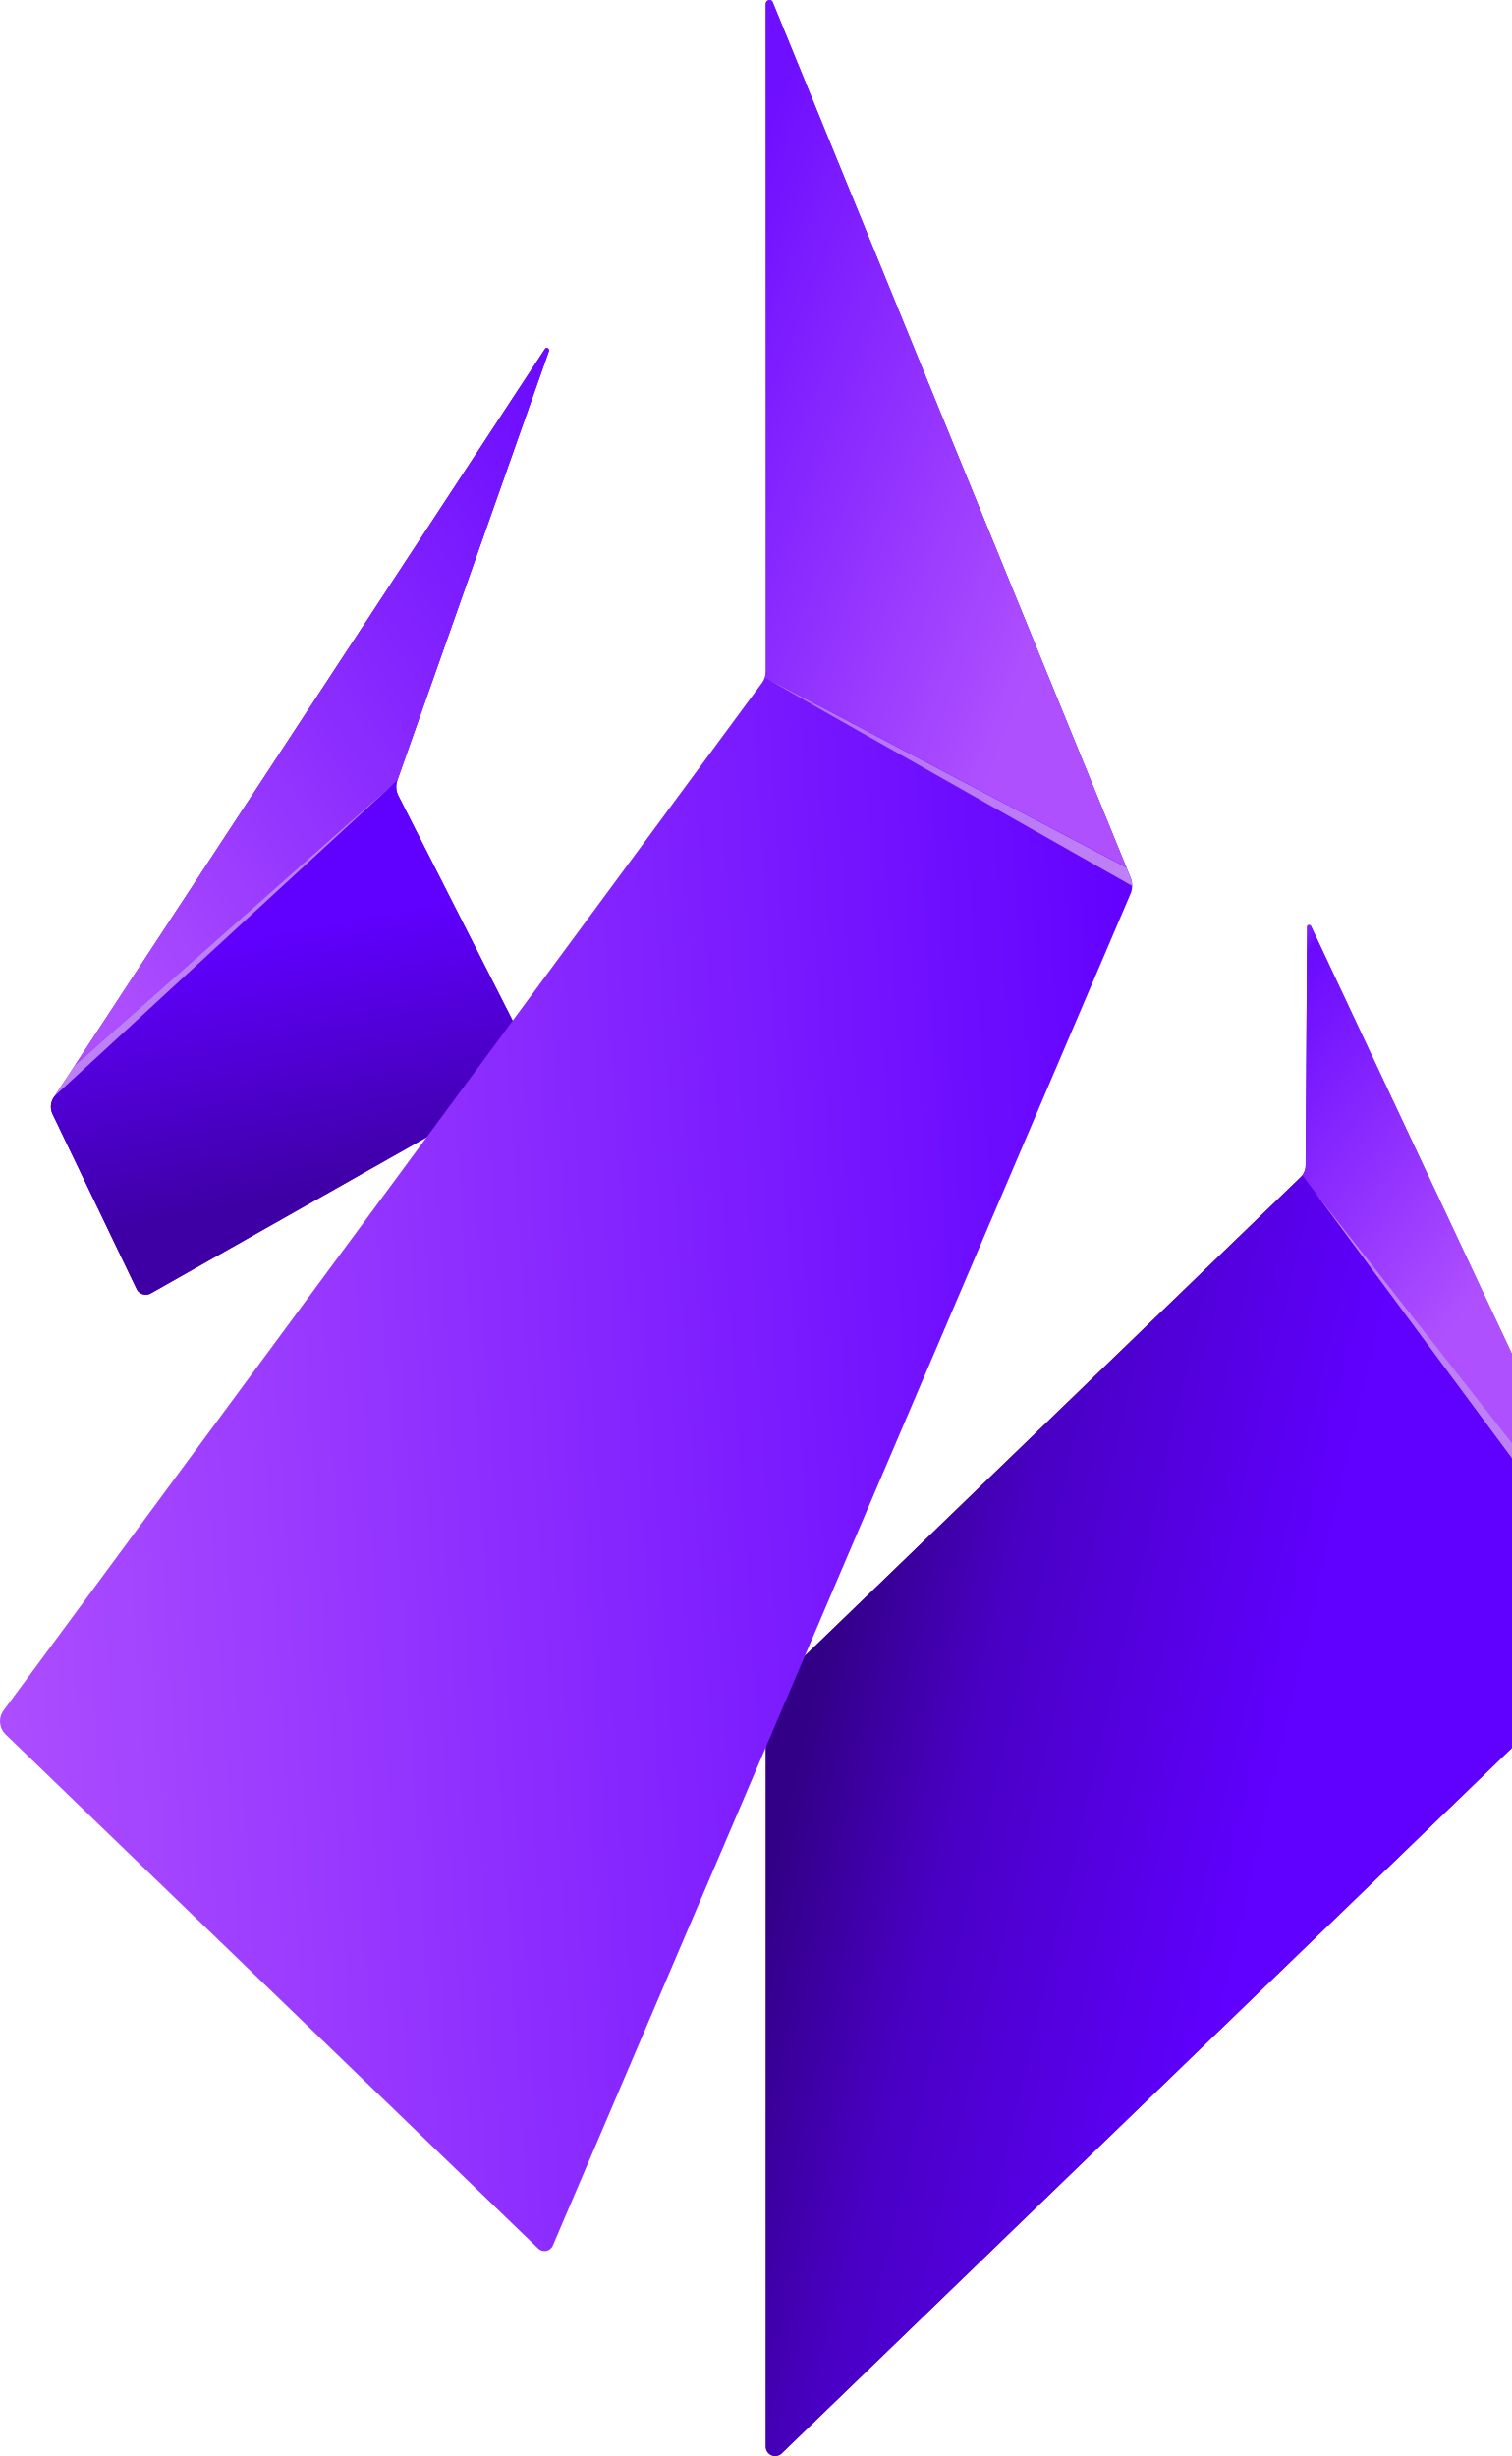
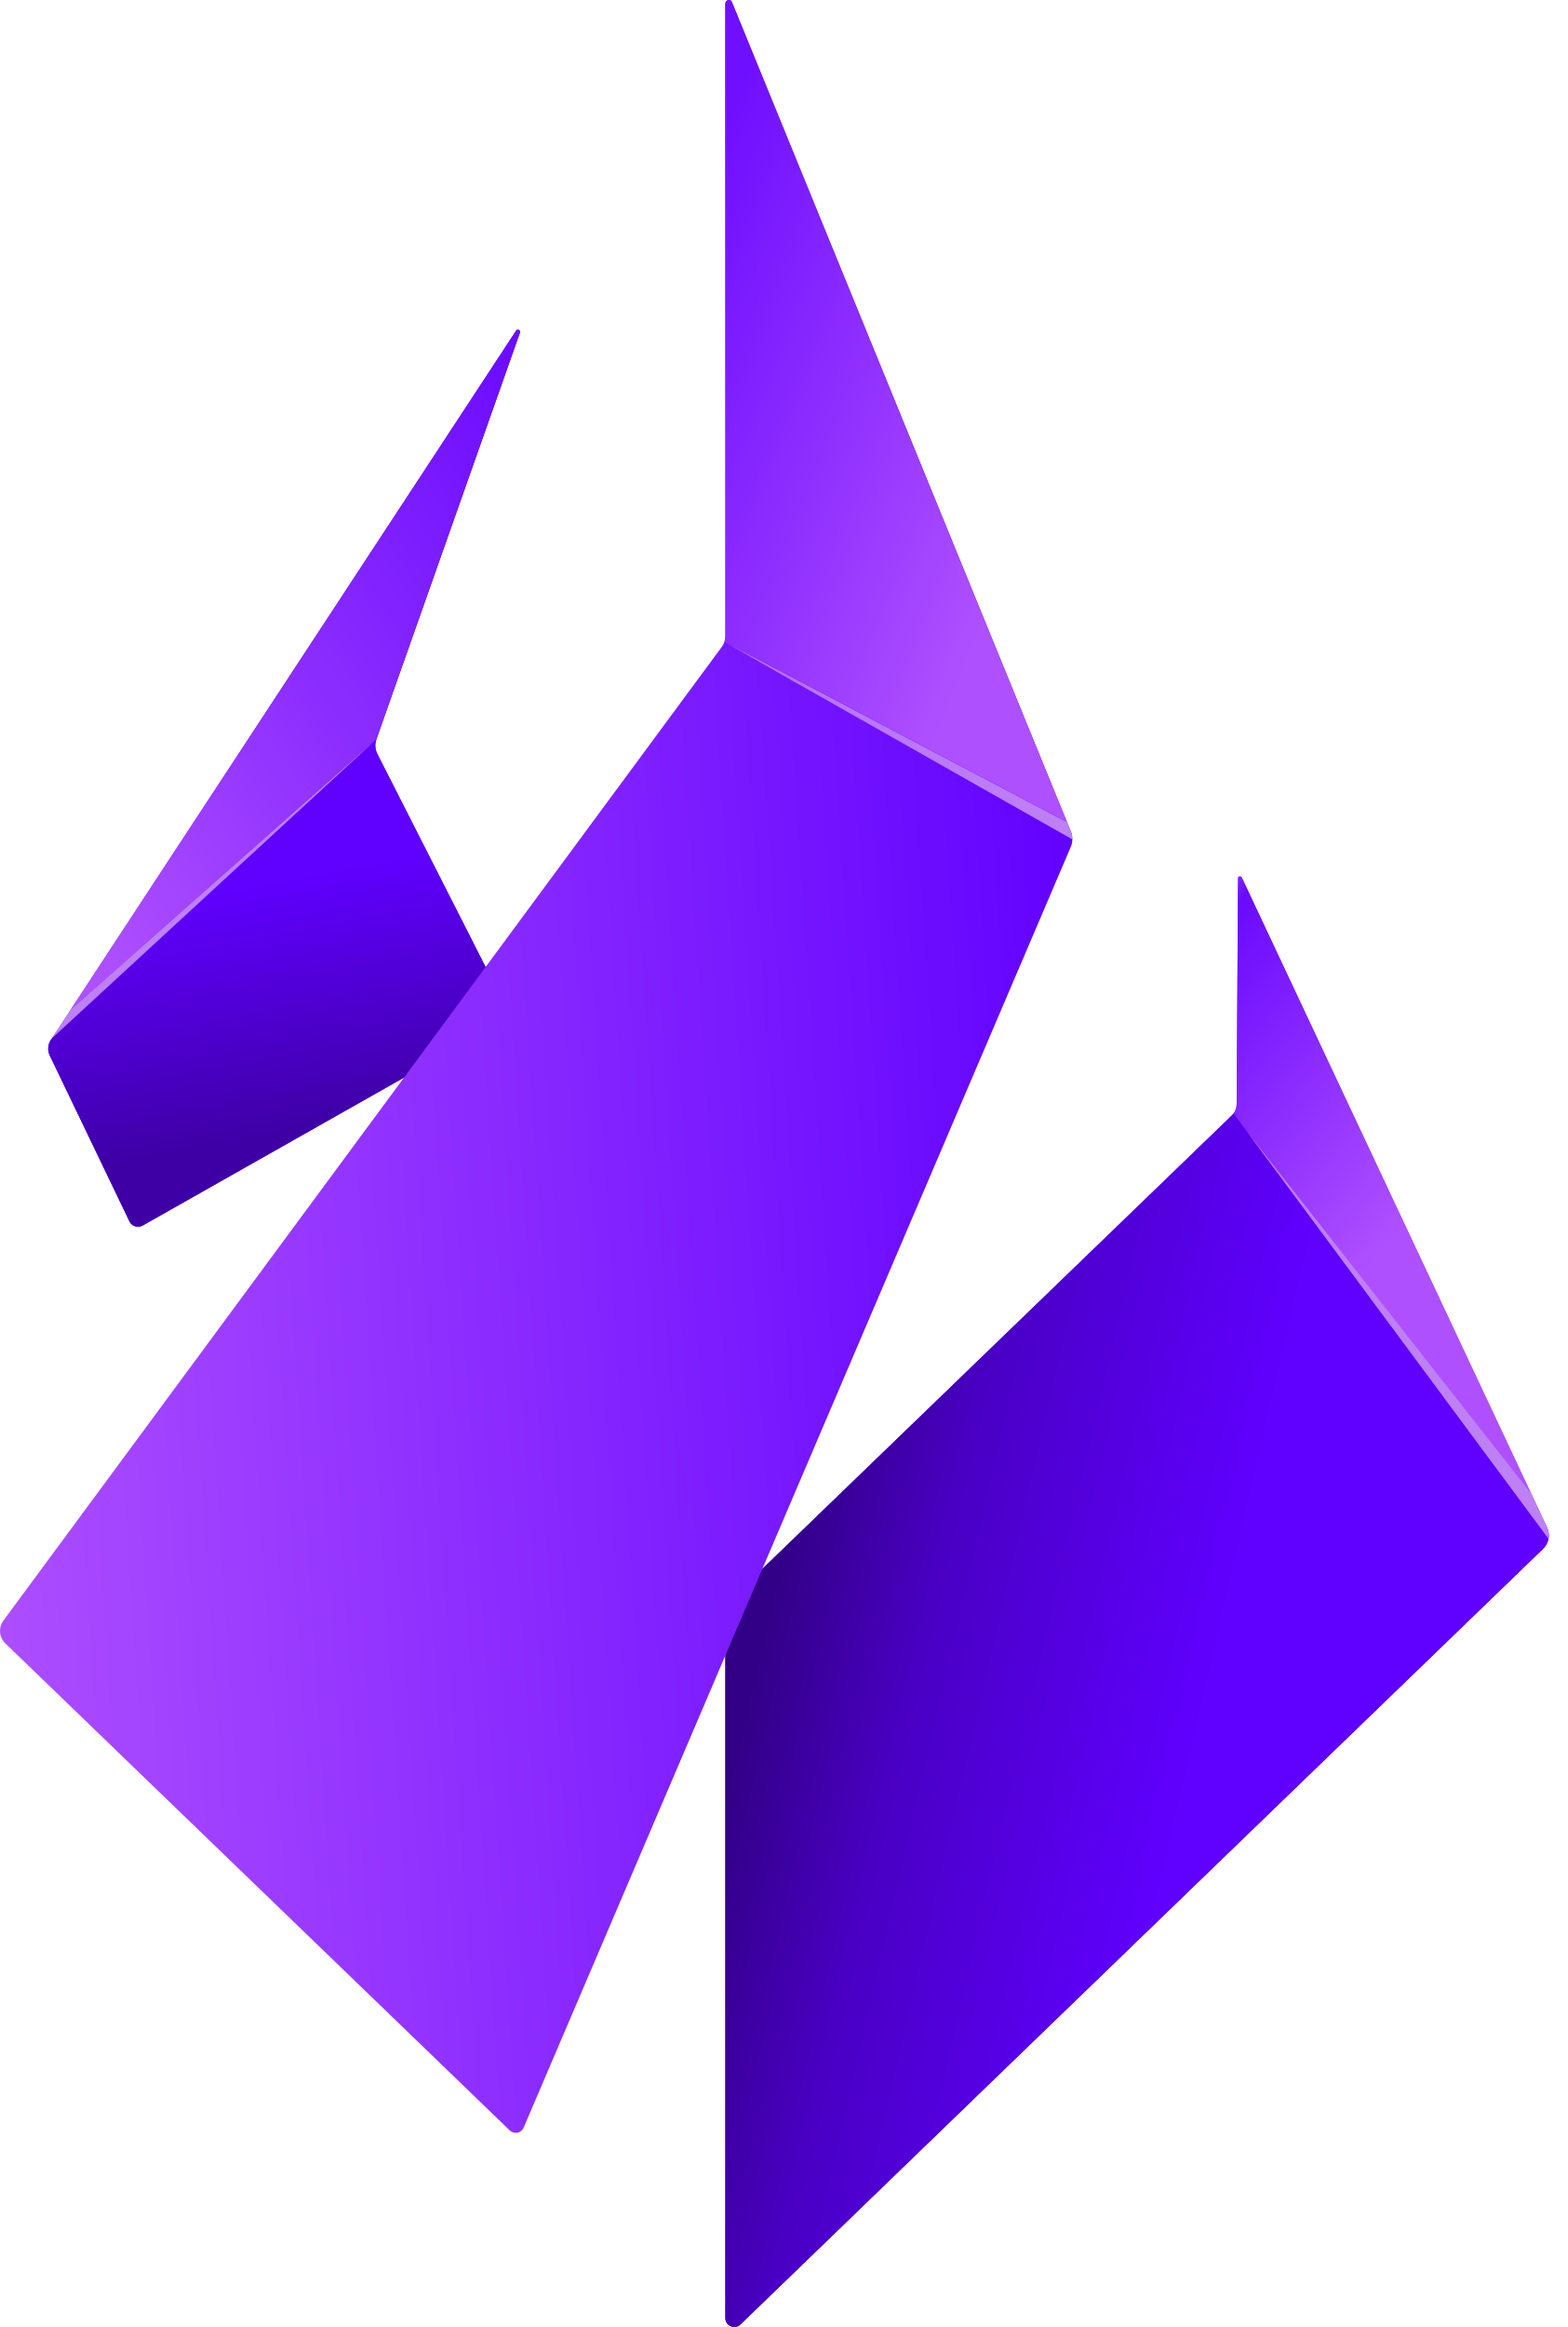
- <svg xmlns="http://www.w3.org/2000/svg" width="100%" height="100%" viewBox="0 0 40 65">
+ <svg xmlns="http://www.w3.org/2000/svg" width="100%" height="100%" viewBox="0 0 43.8 65">
  <defs>
    <linearGradient id="linear-gradient" x1="0.554" y1="0.58" x2="0.052" y2="0.409" gradientUnits="objectBoundingBox">
      <stop offset="0" stop-color="#6000ff" />
      <stop offset="0.651" stop-color="#4900c3" />
      <stop offset="1" stop-color="#320086" />
    </linearGradient>
    <linearGradient id="linear-gradient-2" x1="0.06" y1="-0.087" x2="0.486" y2="0.653" gradientUnits="objectBoundingBox">
      <stop offset="0" stop-color="#6a0aff" />
      <stop offset="0.047" stop-color="#8c2dff" />
      <stop offset="0.102" stop-color="#6a0aff" />
      <stop offset="0.902" stop-color="#af50ff" />
      <stop offset="1" stop-color="#af50ff" />
    </linearGradient>
    <linearGradient id="linear-gradient-3" x1="1.071" y1="0.062" x2="0.095" y2="1.049" gradientUnits="objectBoundingBox">
      <stop offset="0" stop-color="#6a0aff" />
      <stop offset="0.51" stop-color="#8c2dff" />
      <stop offset="0.969" stop-color="#af50ff" />
      <stop offset="1" stop-color="#af50ff" />
    </linearGradient>
    <linearGradient id="linear-gradient-4" x1="0.448" y1="0.297" x2="0.538" y2="0.8" gradientUnits="objectBoundingBox">
      <stop offset="0" stop-color="#6000ff" />
      <stop offset="1" stop-color="#3e00a5" />
    </linearGradient>
    <linearGradient id="linear-gradient-5" x1="-0.529" y1="1.069" x2="1.092" y2="0.86" gradientUnits="objectBoundingBox">
      <stop offset="0" stop-color="#ae60ff" />
      <stop offset="0.322" stop-color="#af50ff" />
      <stop offset="1" stop-color="#6000ff" />
    </linearGradient>
    <linearGradient id="linear-gradient-6" x1="-0.111" y1="0.274" x2="0.872" y2="1.224" gradientUnits="objectBoundingBox">
      <stop offset="0" stop-color="#6f0fff" />
      <stop offset="0.702" stop-color="#af50ff" />
      <stop offset="1" stop-color="#af50ff" />
    </linearGradient>
    <linearGradient id="linear-gradient-7" x1="0.015" y1="0.007" x2="0.985" y2="0.95" gradientUnits="objectBoundingBox">
      <stop offset="0" stop-color="#ae60ff" />
      <stop offset="0.031" stop-color="#b670fa" />
      <stop offset="1" stop-color="#be80f5" />
    </linearGradient>
  </defs>
  <g id="Ambire_Wallet" data-name="Ambire Wallet" transform="translate(-0.013 0.01)">
    <g id="_1967776972864" transform="translate(0.013 -0.01)">
      <g id="Group_190" data-name="Group 190">
        <path id="Path_636" data-name="Path 636" d="M532.764,626.609l8.53,18.157a.514.514,0,0,1-.105.566l-22.438,21.68a.249.249,0,0,1-.42-.189V646.9l14.139-13.649a.459.459,0,0,0,.147-.357l.042-6.29c0-.042.084-.042.105,0Z" transform="translate(-498.065 -602.08)" fill="#6000ff" />
        <path id="Path_637" data-name="Path 637" d="M518.34,809.348v19.919a.249.249,0,0,0,.42.188h0L541.2,807.775a.514.514,0,0,0,.105-.566h0l-8.76-11.579Z" transform="translate(-498.075 -764.523)" fill-rule="evenodd" fill="url(#linear-gradient)" />
        <path id="Path_638" data-name="Path 638" d="M881.782,626.01h0a.048.048,0,0,0-.05.05h0l-.036,6.289a.517.517,0,0,1-.082.293l8.795,11.869a.547.547,0,0,0-.042-.315h0l-8.53-18.157a.059.059,0,0,0-.051-.029h0Z" transform="translate(-847.142 -601.534)" fill-rule="evenodd" fill="url(#linear-gradient-2)" />
        <path id="Path_639" data-name="Path 639" d="M899.524,819.8a.547.547,0,0,0-.042-.315h0l-.441-.943L891.1,808.43l8.424,11.369Z" transform="translate(-856.261 -776.822)" fill="#be80f5" fill-rule="evenodd" />
        <path id="Path_640" data-name="Path 640" d="M47.657,235.559l-4.013,11.364a.527.527,0,0,0,.021.4l3.74,7.359L37.11,260.509a.27.27,0,0,1-.357-.1l-2.227-4.634a.446.446,0,0,1,.042-.482L47.552,235.5a.064.064,0,0,1,.105.063Z" transform="translate(-33.127 -226.272)" fill="#6000ff" />
        <path id="Path_641" data-name="Path 641" d="M63.186,235.461h0a.056.056,0,0,0-.039.017h0L50.714,254.424l-.014.025,8.535-7.545.027-.077h0l0-.005,3.984-11.282a.062.062,0,0,0-.061-.08Z" transform="translate(-48.718 -226.254)" fill-rule="evenodd" fill="url(#linear-gradient-3)" />
        <path id="Path_642" data-name="Path 642" d="M34.557,536.546a.447.447,0,0,0-.042.482h0l2.227,4.634a.269.269,0,0,0,.357.1h0l10.294-5.829-3.74-7.359a.523.523,0,0,1-.021-.4Z" transform="translate(-33.117 -507.529)" fill-rule="evenodd" fill="url(#linear-gradient-4)" />
        <path id="Path_643" data-name="Path 643" d="M20.278.093V17.768a.5.5,0,0,1-.1.294h0L.11,45.255a.486.486,0,0,0,.063.65h0L14.249,59.492a.241.241,0,0,0,.4-.084h0l15.294-35.79a.578.578,0,0,0,0-.378h0L20.467.051a.09.09,0,0,0-.086-.061h0a.1.1,0,0,0-.1.1Z" transform="translate(-0.013 0.01)" fill-rule="evenodd" fill="url(#linear-gradient-5)" />
        <path id="Path_644" data-name="Path 644" d="M517.785,0h0a.1.1,0,0,0-.1.1l.006,17.675a.5.5,0,0,1-.026.147l9.565,5.036L517.869.061A.09.09,0,0,0,517.785,0Zm-.125,17.925,1.827,1.048Z" transform="translate(-497.421 0)" fill-rule="evenodd" fill="url(#linear-gradient-6)" />
        <path id="Path_645" data-name="Path 645" d="M527.394,463.982v0a.577.577,0,0,0-.03-.183h0l-.122-.3-9.572-5.036,1.833,1.048Z" transform="translate(-497.431 -440.535)" fill-rule="evenodd" fill="url(#linear-gradient-7)" />
        <path id="Path_646" data-name="Path 646" d="M37.559,535.72l-.529.806L46.1,528.17Z" transform="translate(-35.583 -507.52)" fill="#be80f5" />
      </g>
    </g>
  </g>
</svg>
